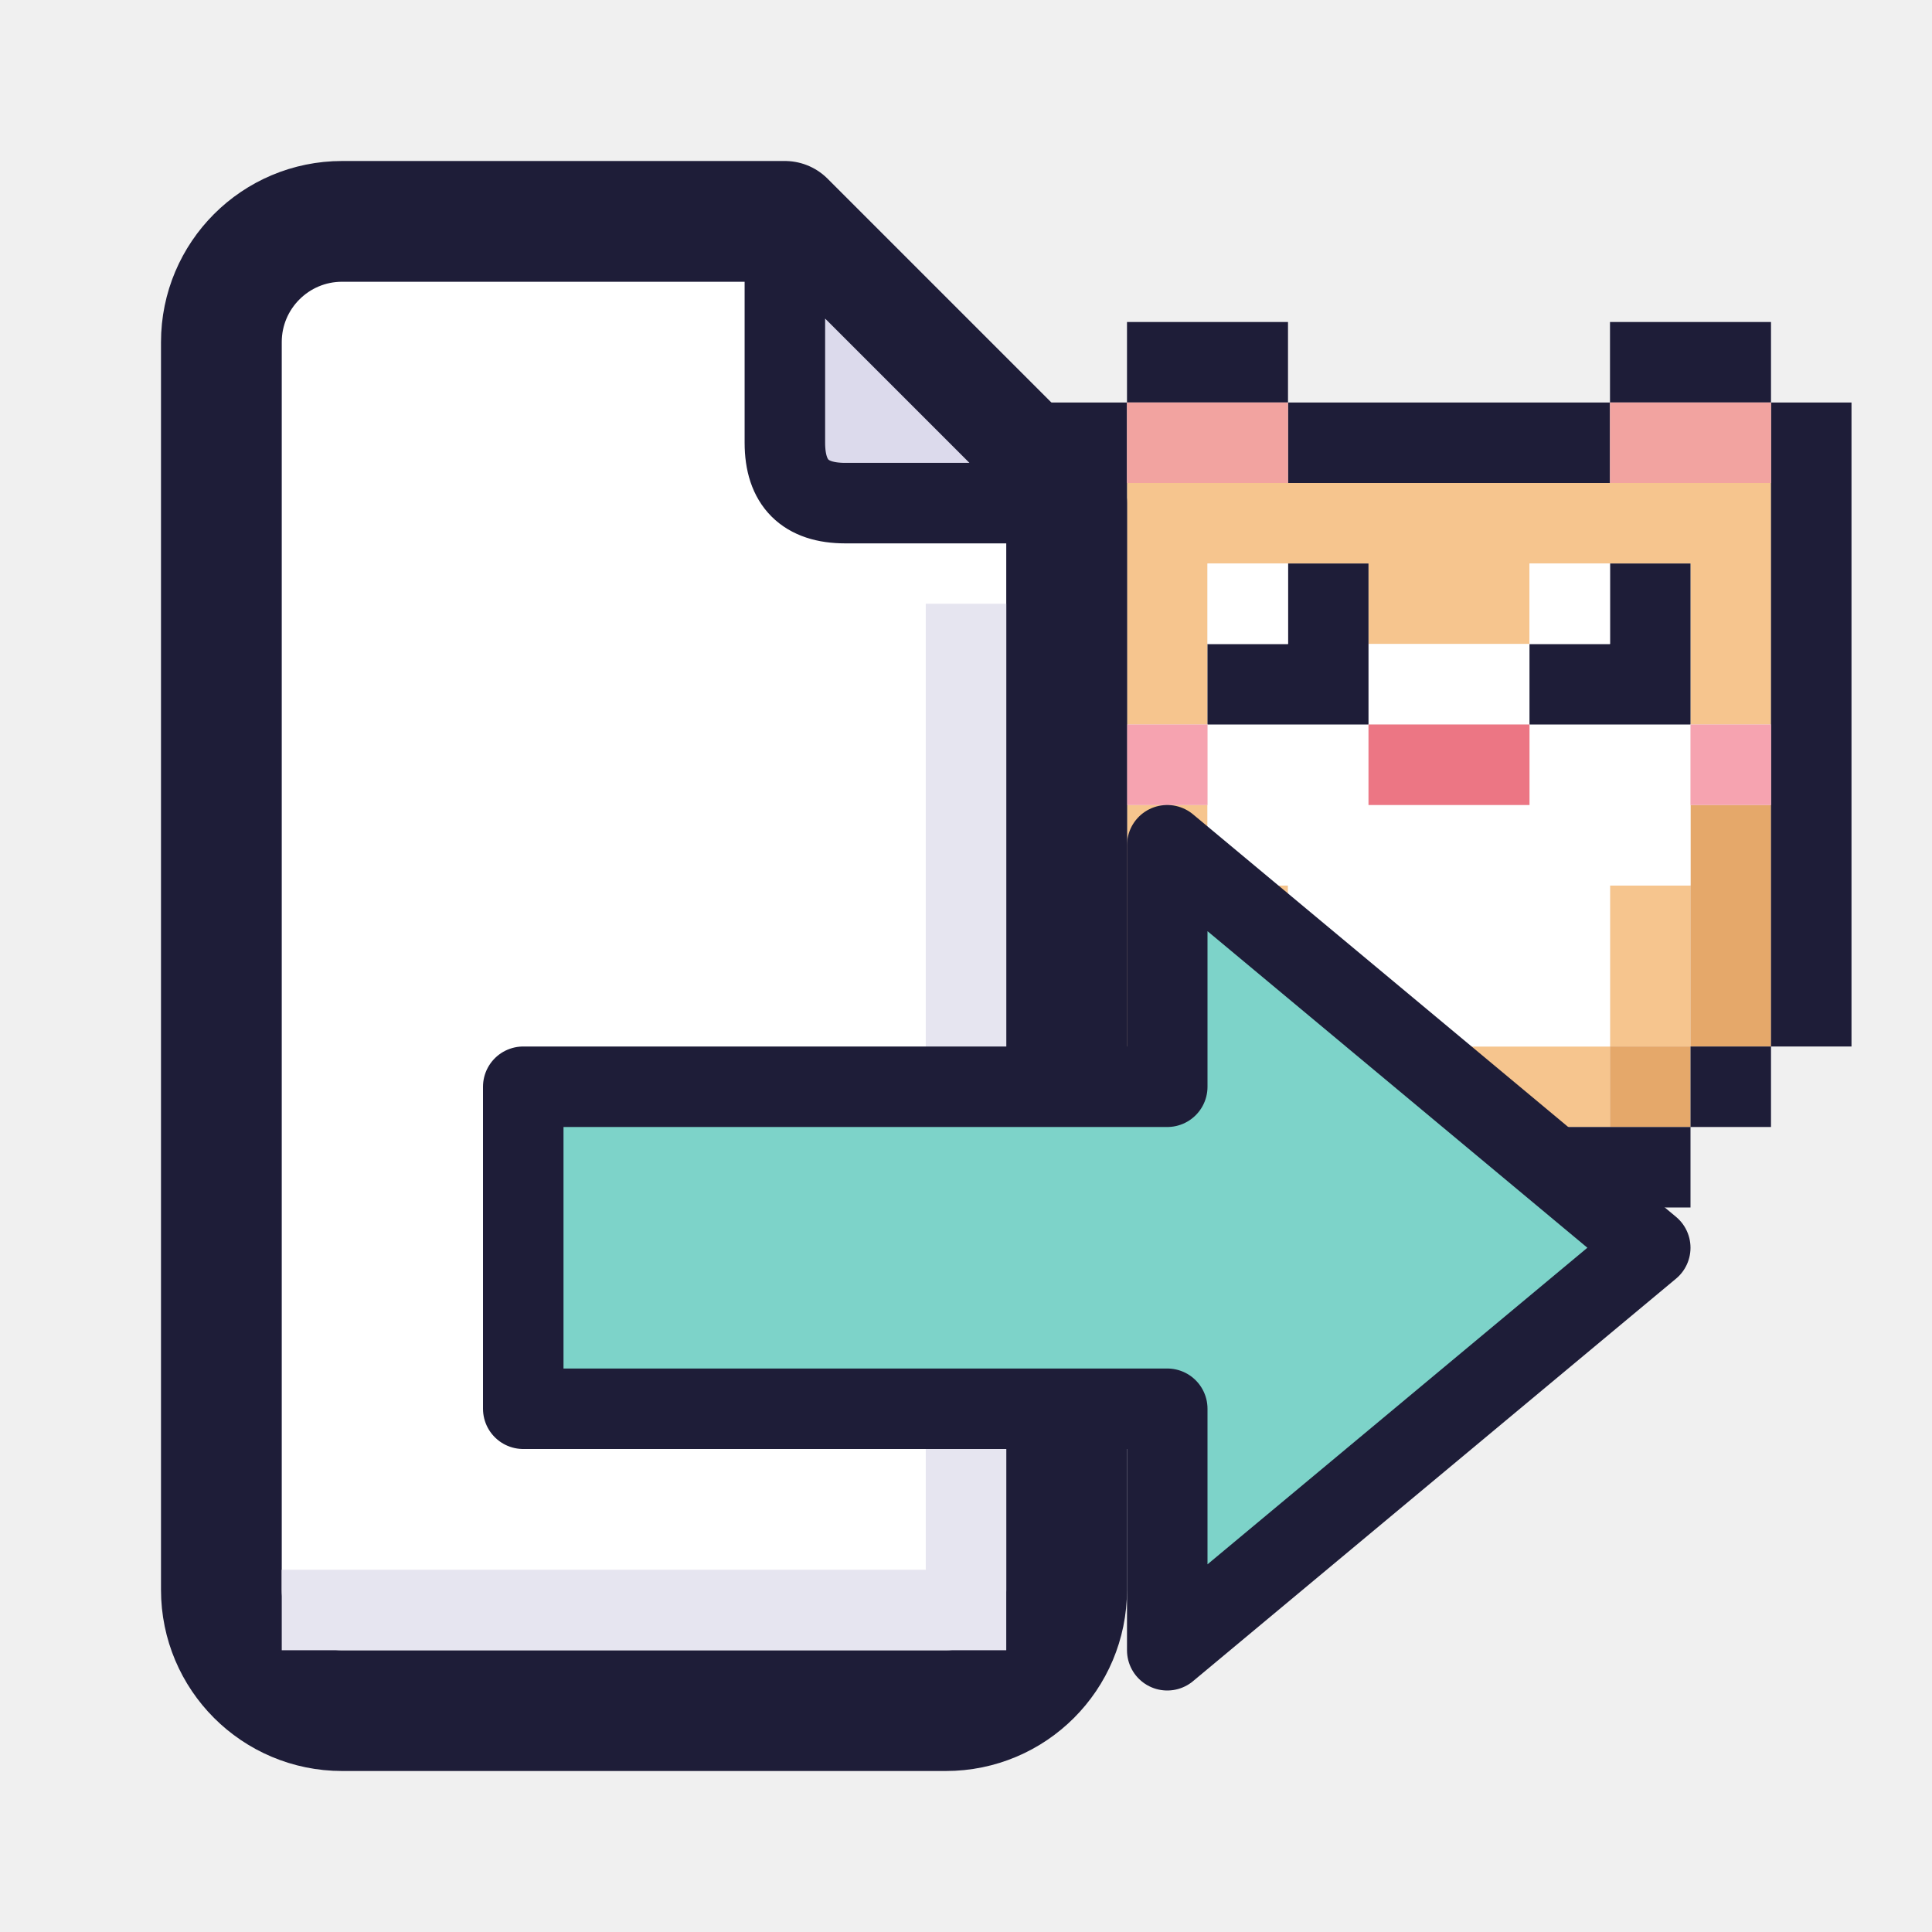
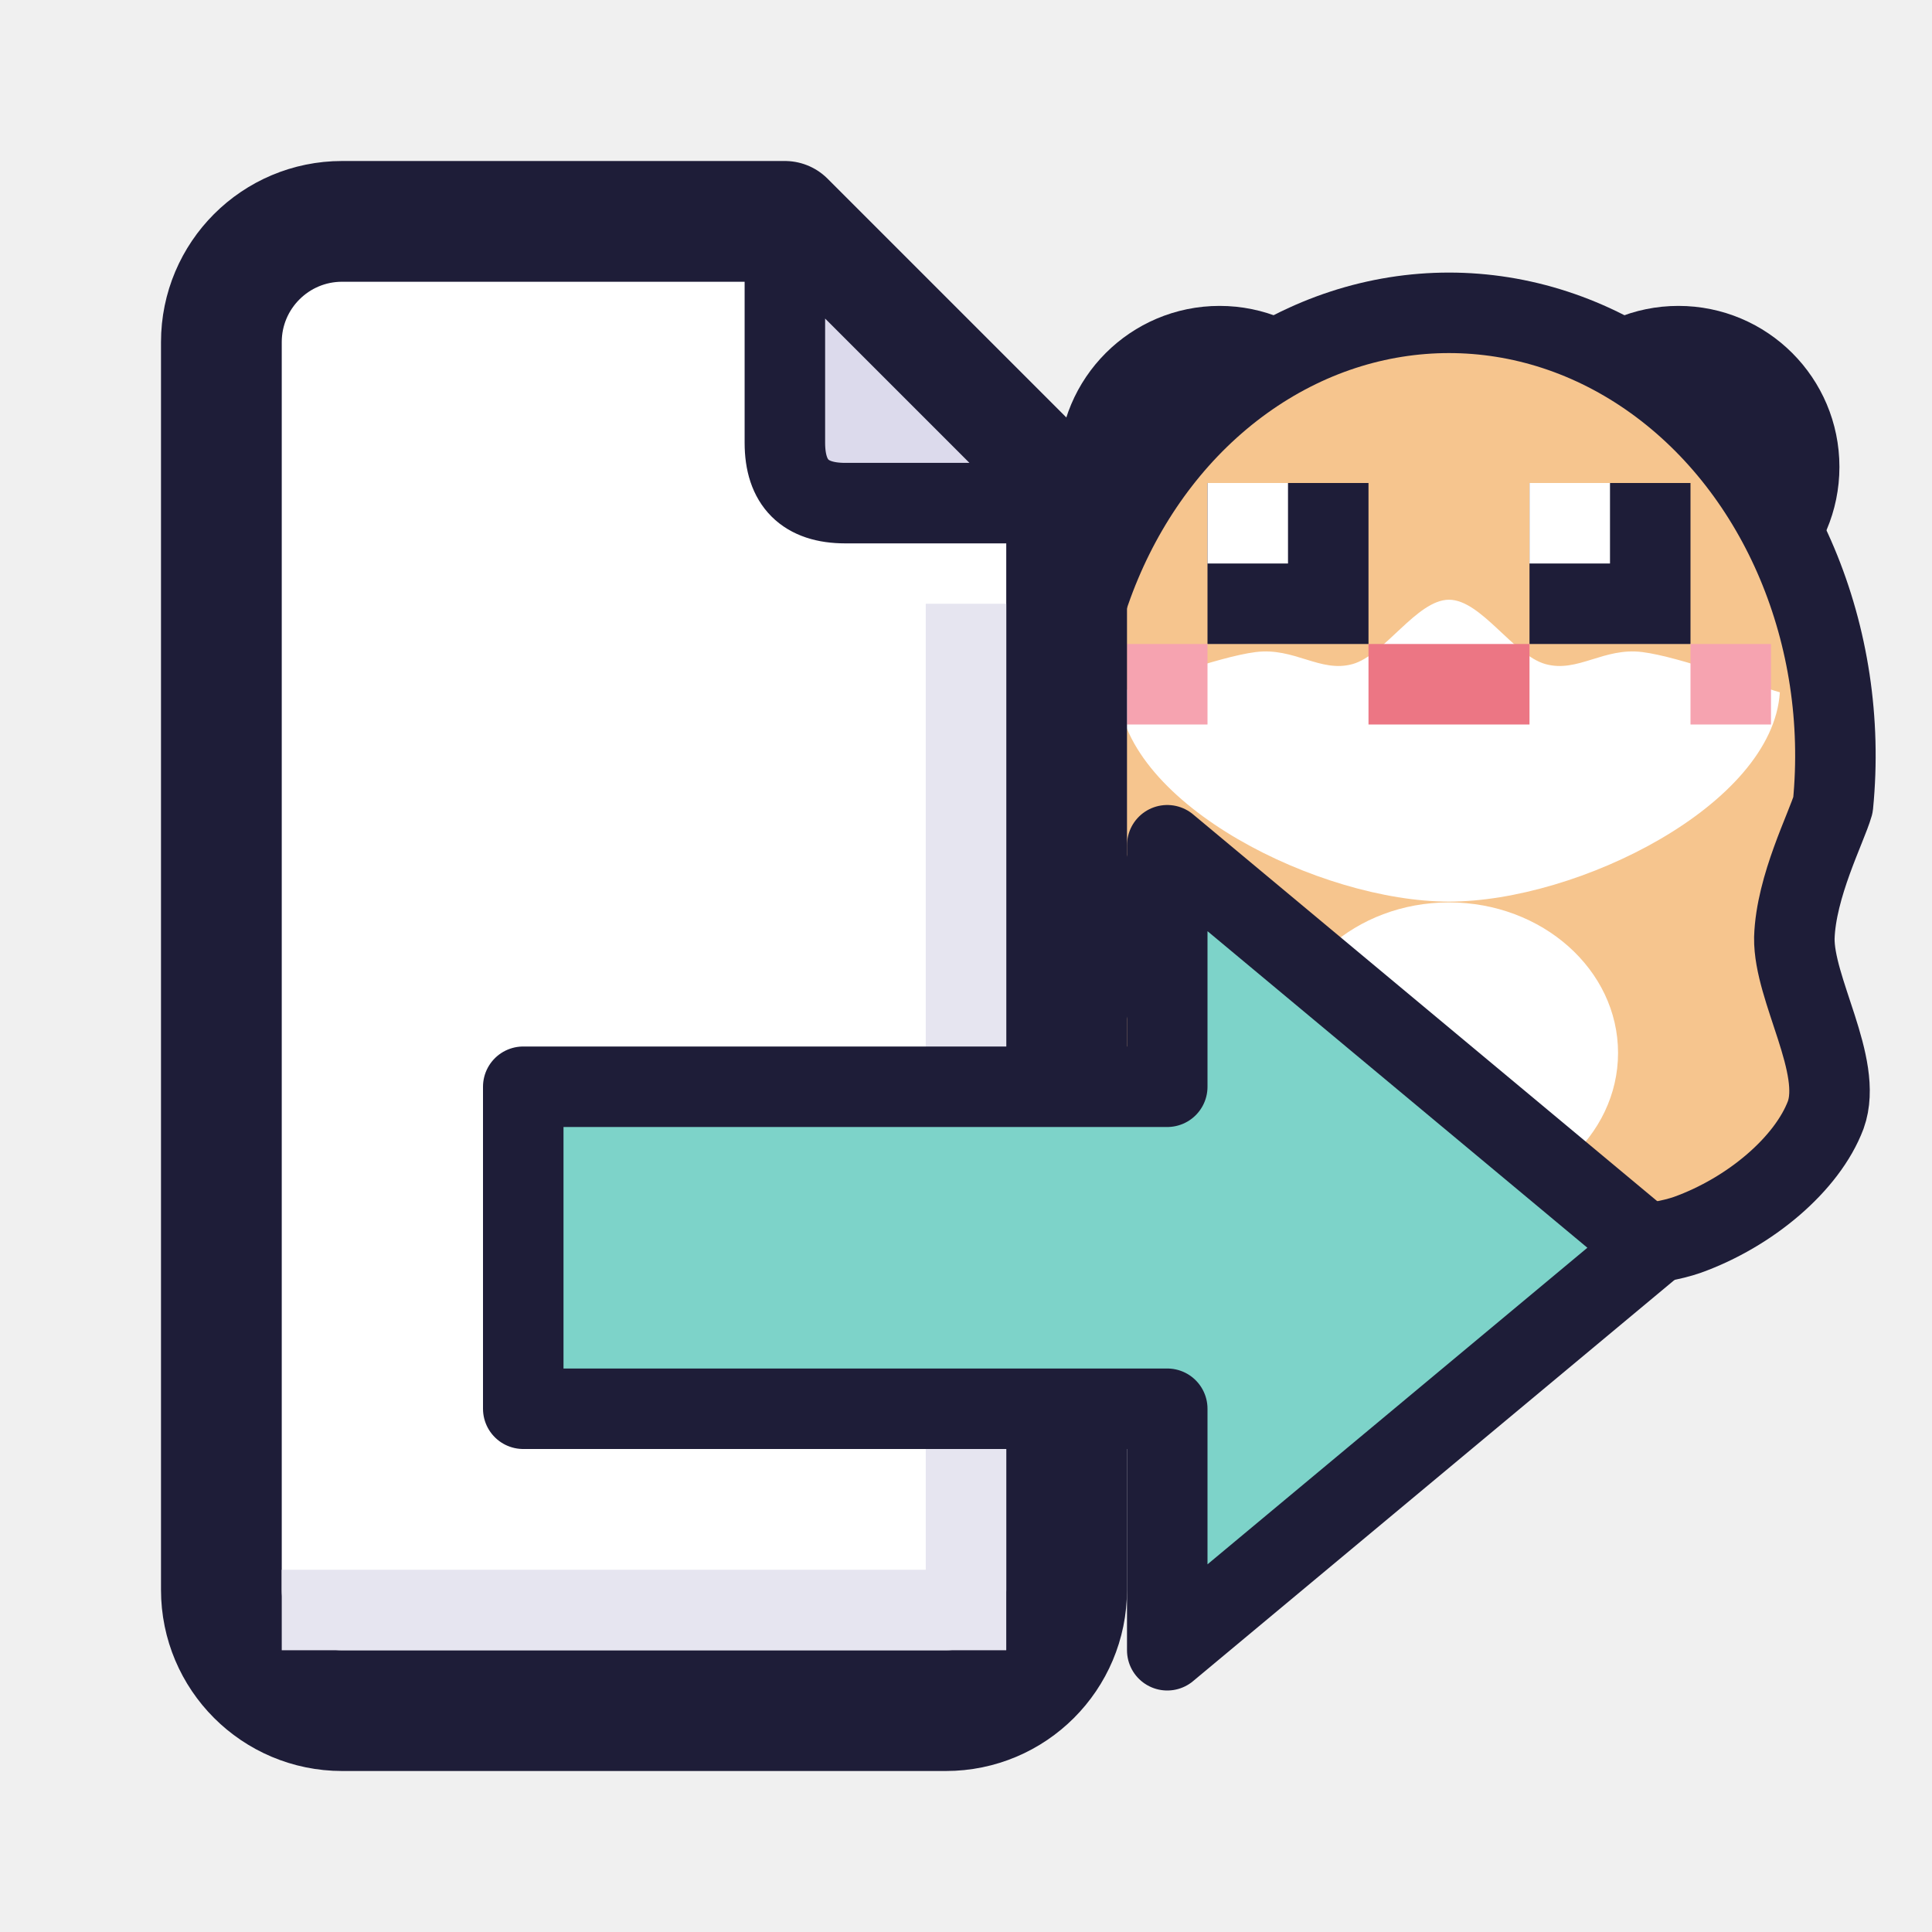
<svg xmlns="http://www.w3.org/2000/svg" width="24" height="24" viewBox="0 0 24 24">
  <g id="hamster">
-     <path id="hm_peach" d="M14 6h8v1h-8ZM14 7h1v1h-1ZM17 7h2v1h-2ZM21 7h1v1h-1ZM14 8h1v1h-1ZM21 8h1v1h-1ZM14 10h1v1h-1ZM14 11h2v1h-2ZM20 11h1v1h-1ZM14 12h2v1h-2ZM20 12h1v1h-1ZM15 13h5v1h-5Z" fill="#F6C58E" />
-     <path id="hm_peach_shade" d="M21 10h1v1h-1ZM21 11h1v1h-1ZM21 12h1v1h-1ZM20 13h1v1h-1Z" fill="#E5A86A" />
-     <path id="hm_muzzle" d="M17 8h2v1h-2ZM15 9h2v1h-2ZM19 9h2v1h-2ZM15 10h6v1h-6ZM16 11h4v1h-4ZM16 12h4v1h-4Z" fill="#FFFFFF" />
-     <path id="hm_outline" d="M14 4h2v1h-2ZM20 4h2v1h-2ZM13 5h1v1h-1ZM16 5h4v1h-4ZM22 5h1v1h-1ZM13 6h1v1h-1ZM22 6h1v1h-1ZM13 7h1v1h-1ZM22 7h1v1h-1ZM13 8h1v1h-1ZM22 8h1v1h-1ZM13 9h1v1h-1ZM22 9h1v1h-1ZM13 10h1v1h-1ZM22 10h1v1h-1ZM13 11h1v1h-1ZM22 11h1v1h-1ZM13 12h1v1h-1ZM22 12h1v1h-1ZM14 13h1v1h-1ZM21 13h1v1h-1ZM15 14h6v1h-6Z" fill="#1E1D38" />
-     <path id="hm_ears_in" d="M14 5h2v1h-2ZM20 5h2v1h-2Z" fill="#F2A3A0" />
-     <path id="hm_eyes" d="M16 7h1v1h-1ZM20 7h1v1h-1ZM15 8h2v1h-2ZM19 8h2v1h-2Z" fill="#1E1D38" />
-     <path id="hm_eyes_hl" d="M15 7h1v1h-1ZM19 7h1v1h-1Z" fill="#FFFFFF" />
-     <path id="hm_blush" d="M14 9h1v1h-1ZM21 9h1v1h-1Z" fill="#F6A3B0" />
-     <path id="hm_nose" d="M17 9h2v1h-2Z" fill="#EC7684" />
+     <path id="hb_ears" d="M13.65 5.8A1.5 1.5 0 1 1 16.65 5.8A1.5 1.5 0 1 1 13.65 5.8ZM19.35 5.8A1.5 1.5 0 1 1 22.35 5.8A1.5 1.5 0 1 1 19.35 5.8Z" fill="#F6C58E" stroke="#1E1D38" stroke-width="1" />
+     <path id="hb_ears_in" d="M14.65 6A0.78 0.78 0 1 1 16.2 6A0.78 0.78 0 1 1 14.65 6ZM19.8 6A0.78 0.78 0 1 1 21.35 6A0.78 0.78 0 1 1 19.8 6Z" fill="#F2A3A0" />
+     <path id="hb_body" d="M13.23 10A4.8 5.5 0 1 1 22.77 10C22.69 10.28 22.31 11.01 22.29 11.65C22.28 12.29 22.9 13.24 22.68 13.85C22.45 14.46 21.74 15.06 20.96 15.34C20.18 15.61 18.49 15.47 18 15.5C17.51 15.47 15.82 15.61 15.04 15.34C14.26 15.06 13.55 14.46 13.32 13.85C13.1 13.24 13.72 12.29 13.71 11.65C13.69 11.01 13.31 10.28 13.23 10Z" fill="#F6C58E" stroke="#1E1D38" stroke-width="1" stroke-linejoin="round" />
+     <path id="hb_muzzle" d="M13.89 8.6C14.18 8.52 15.12 8.16 15.6 8.1C16.08 8.04 16.4 8.36 16.8 8.25C17.2 8.14 17.6 7.45 18 7.45C18.4 7.45 18.8 8.14 19.2 8.25C19.6 8.36 19.92 8.04 20.4 8.1C20.88 8.16 21.82 8.52 22.11 8.6C22.02 10 19.6 11.2 18 11.2C16.4 11.2 13.98 10 13.89 8.6ZM15.9 13.08A2.1 1.87 0 1 1 20.1 13.08A2.1 1.87 0 1 1 15.9 13.08Z" fill="#FFFFFF" />
+     <path id="hb_eyes" d="M15 6h2v2h-2ZM19 6h2v2h-2Z" fill="#1E1D38" />
+     <path id="hb_eyes_hl" d="M15 6h1v1h-1ZM19 6h1v1h-1Z" fill="#FFFFFF" />
+     <path id="hb_nose" d="M17 8h2v1h-2Z" fill="#EC7684" />
+     <path id="hb_blush" d="M14 8h1v1h-1ZM21 8h1v1h-1Z" fill="#F6A3B0" />
  </g>
  <g id="object">
    <path id="sheet" d="M4.25 2.75H9.75L13.25 6.25V19.75A1.5 1.5 0 0 1 11.75 21.25H4.25A1.5 1.5 0 0 1 2.75 19.75V4.25A1.5 1.5 0 0 1 4.25 2.75Z" fill="#FFFFFF" stroke="#1E1D38" stroke-width="1.5" stroke-linejoin="round" />
    <path id="flap" d="M9.75 2.75V5.5Q9.75 6.25 10.5 6.25H13.25Z" fill="#DCDAEC" stroke="#1E1D38" stroke-width="1" stroke-linejoin="round" />
  </g>
  <g id="object_fx">
    <path id="sheet_shade" d="M12 7.5V20H3.5" fill="none" stroke="#E6E5F0" stroke-width="1" />
  </g>
  <g id="front">
    <path id="arrow" d="M6.5 13.5H14.5V10.5L20.5 15.5L14.5 20.5V17.5H6.5Z" fill="#7DD3C9" stroke="#1E1D38" stroke-width="1" stroke-linejoin="round" />
  </g>
</svg>
